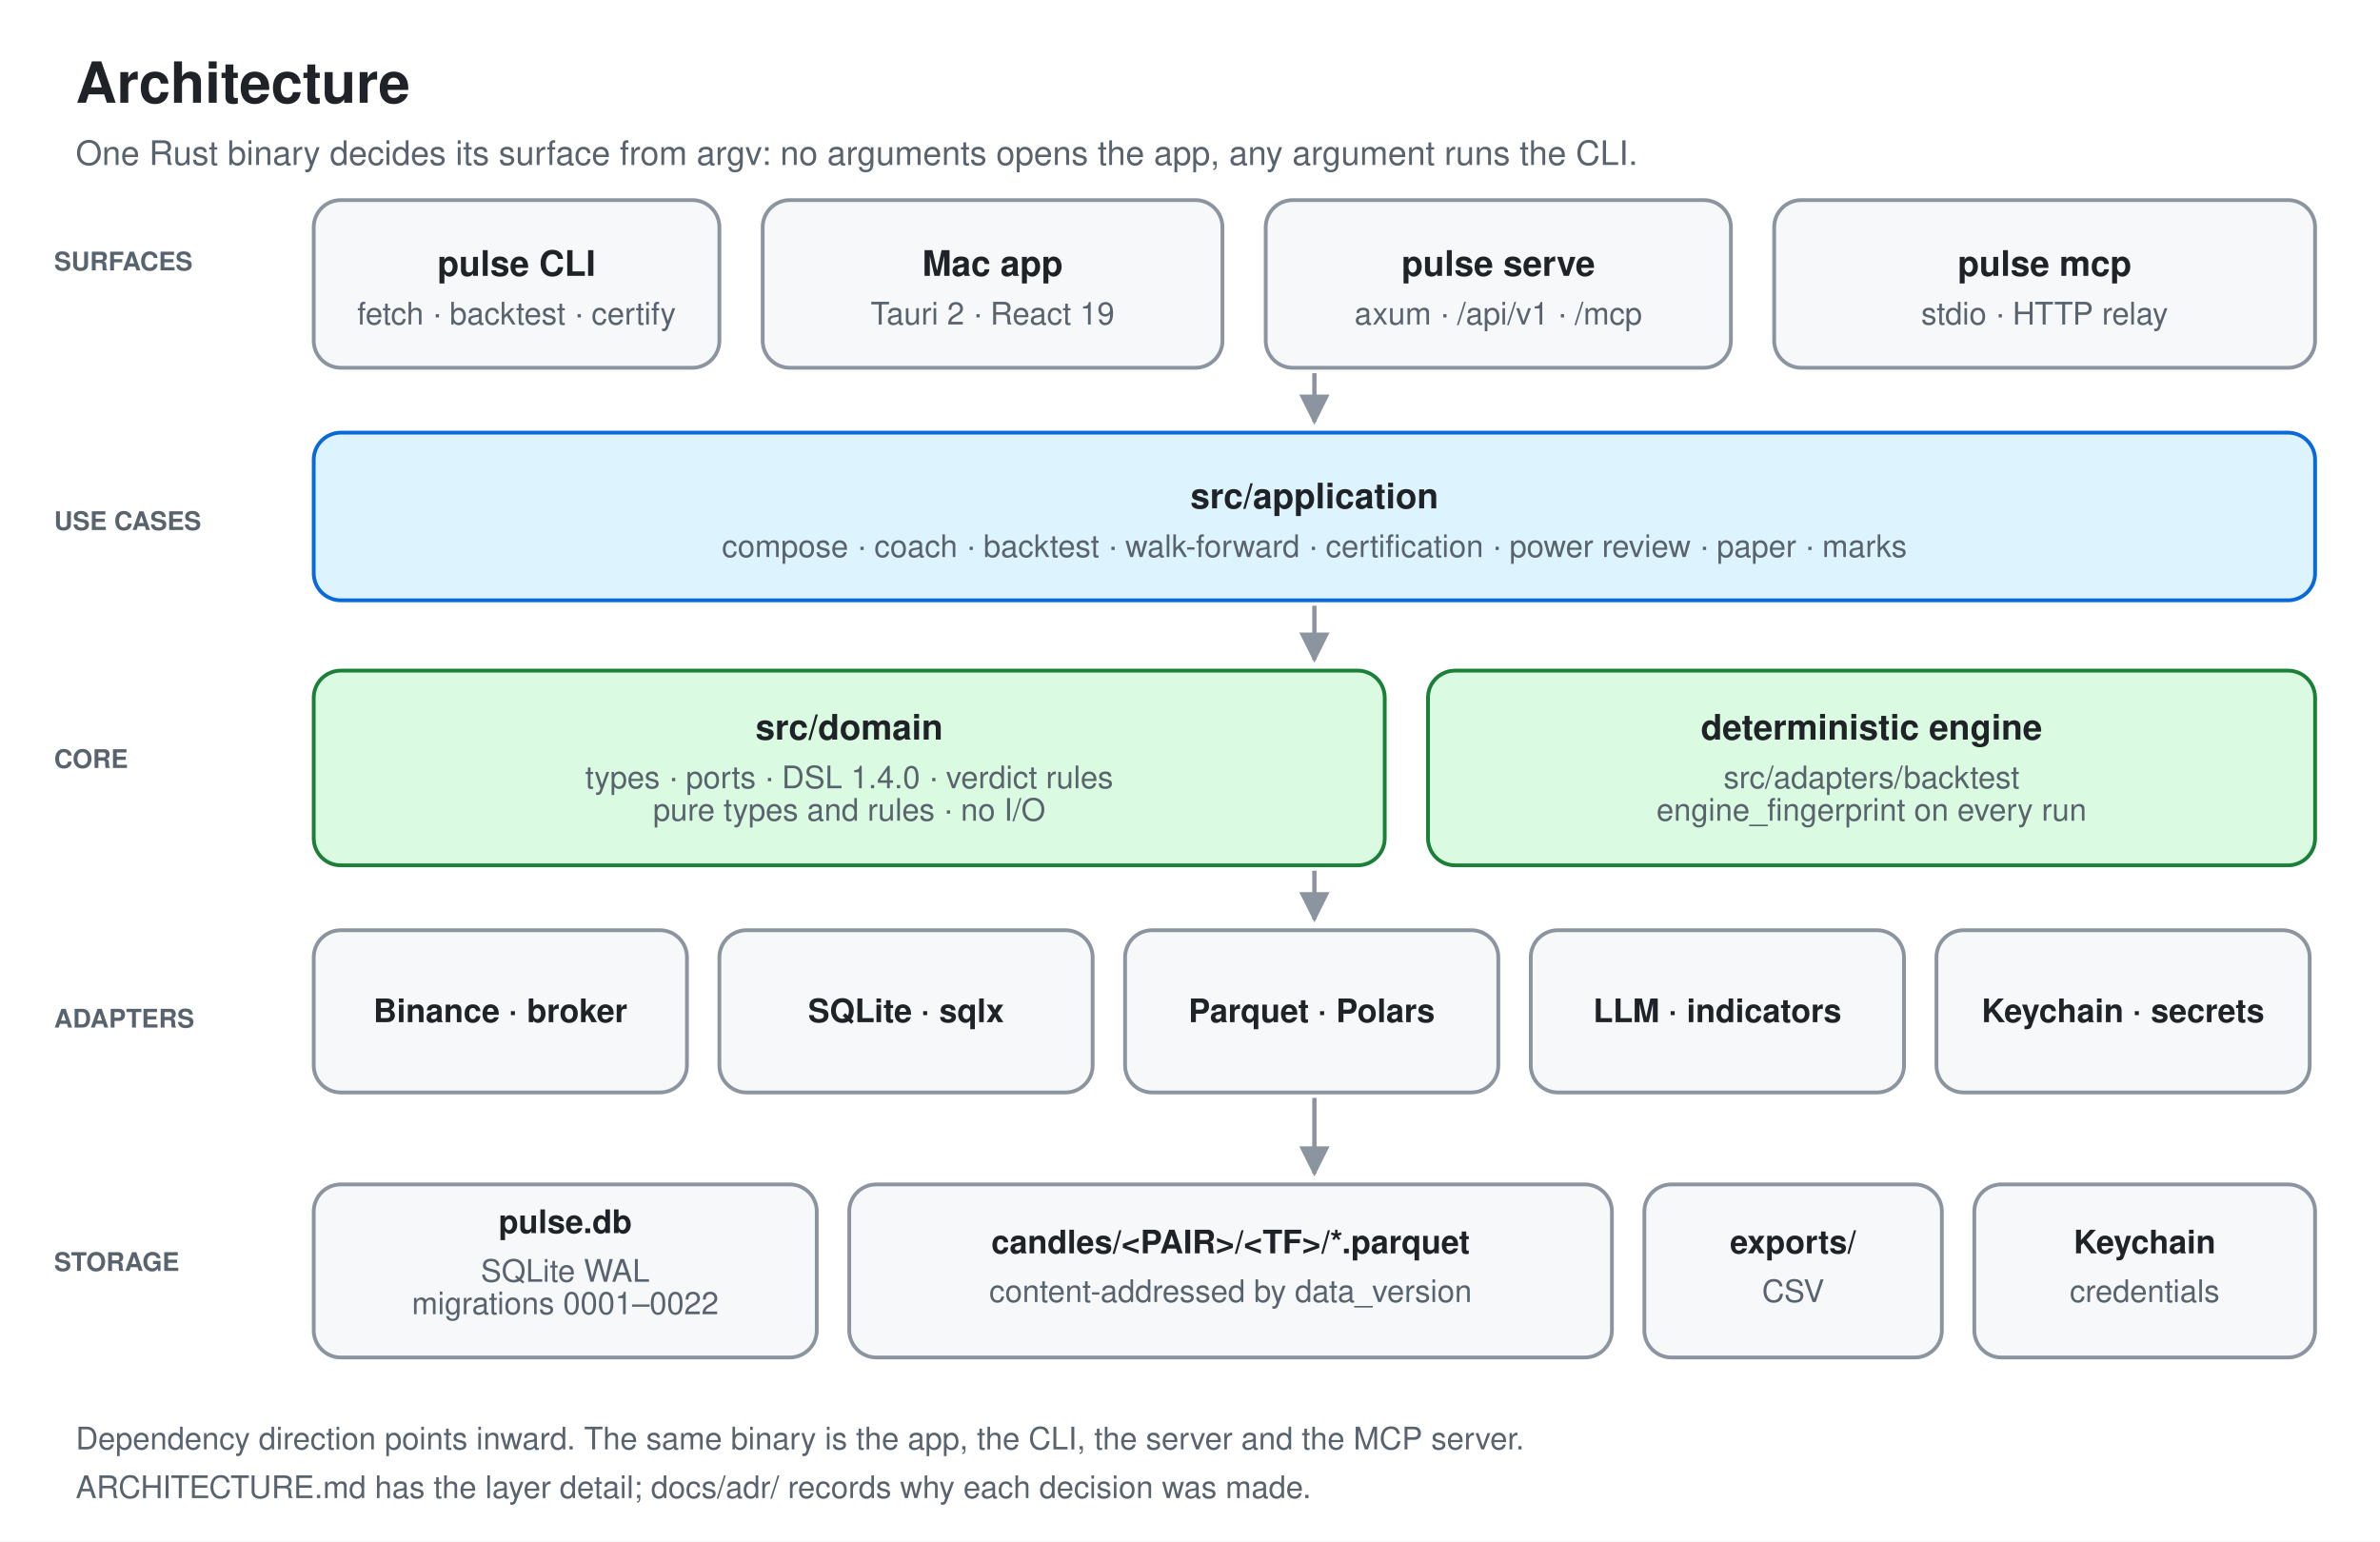
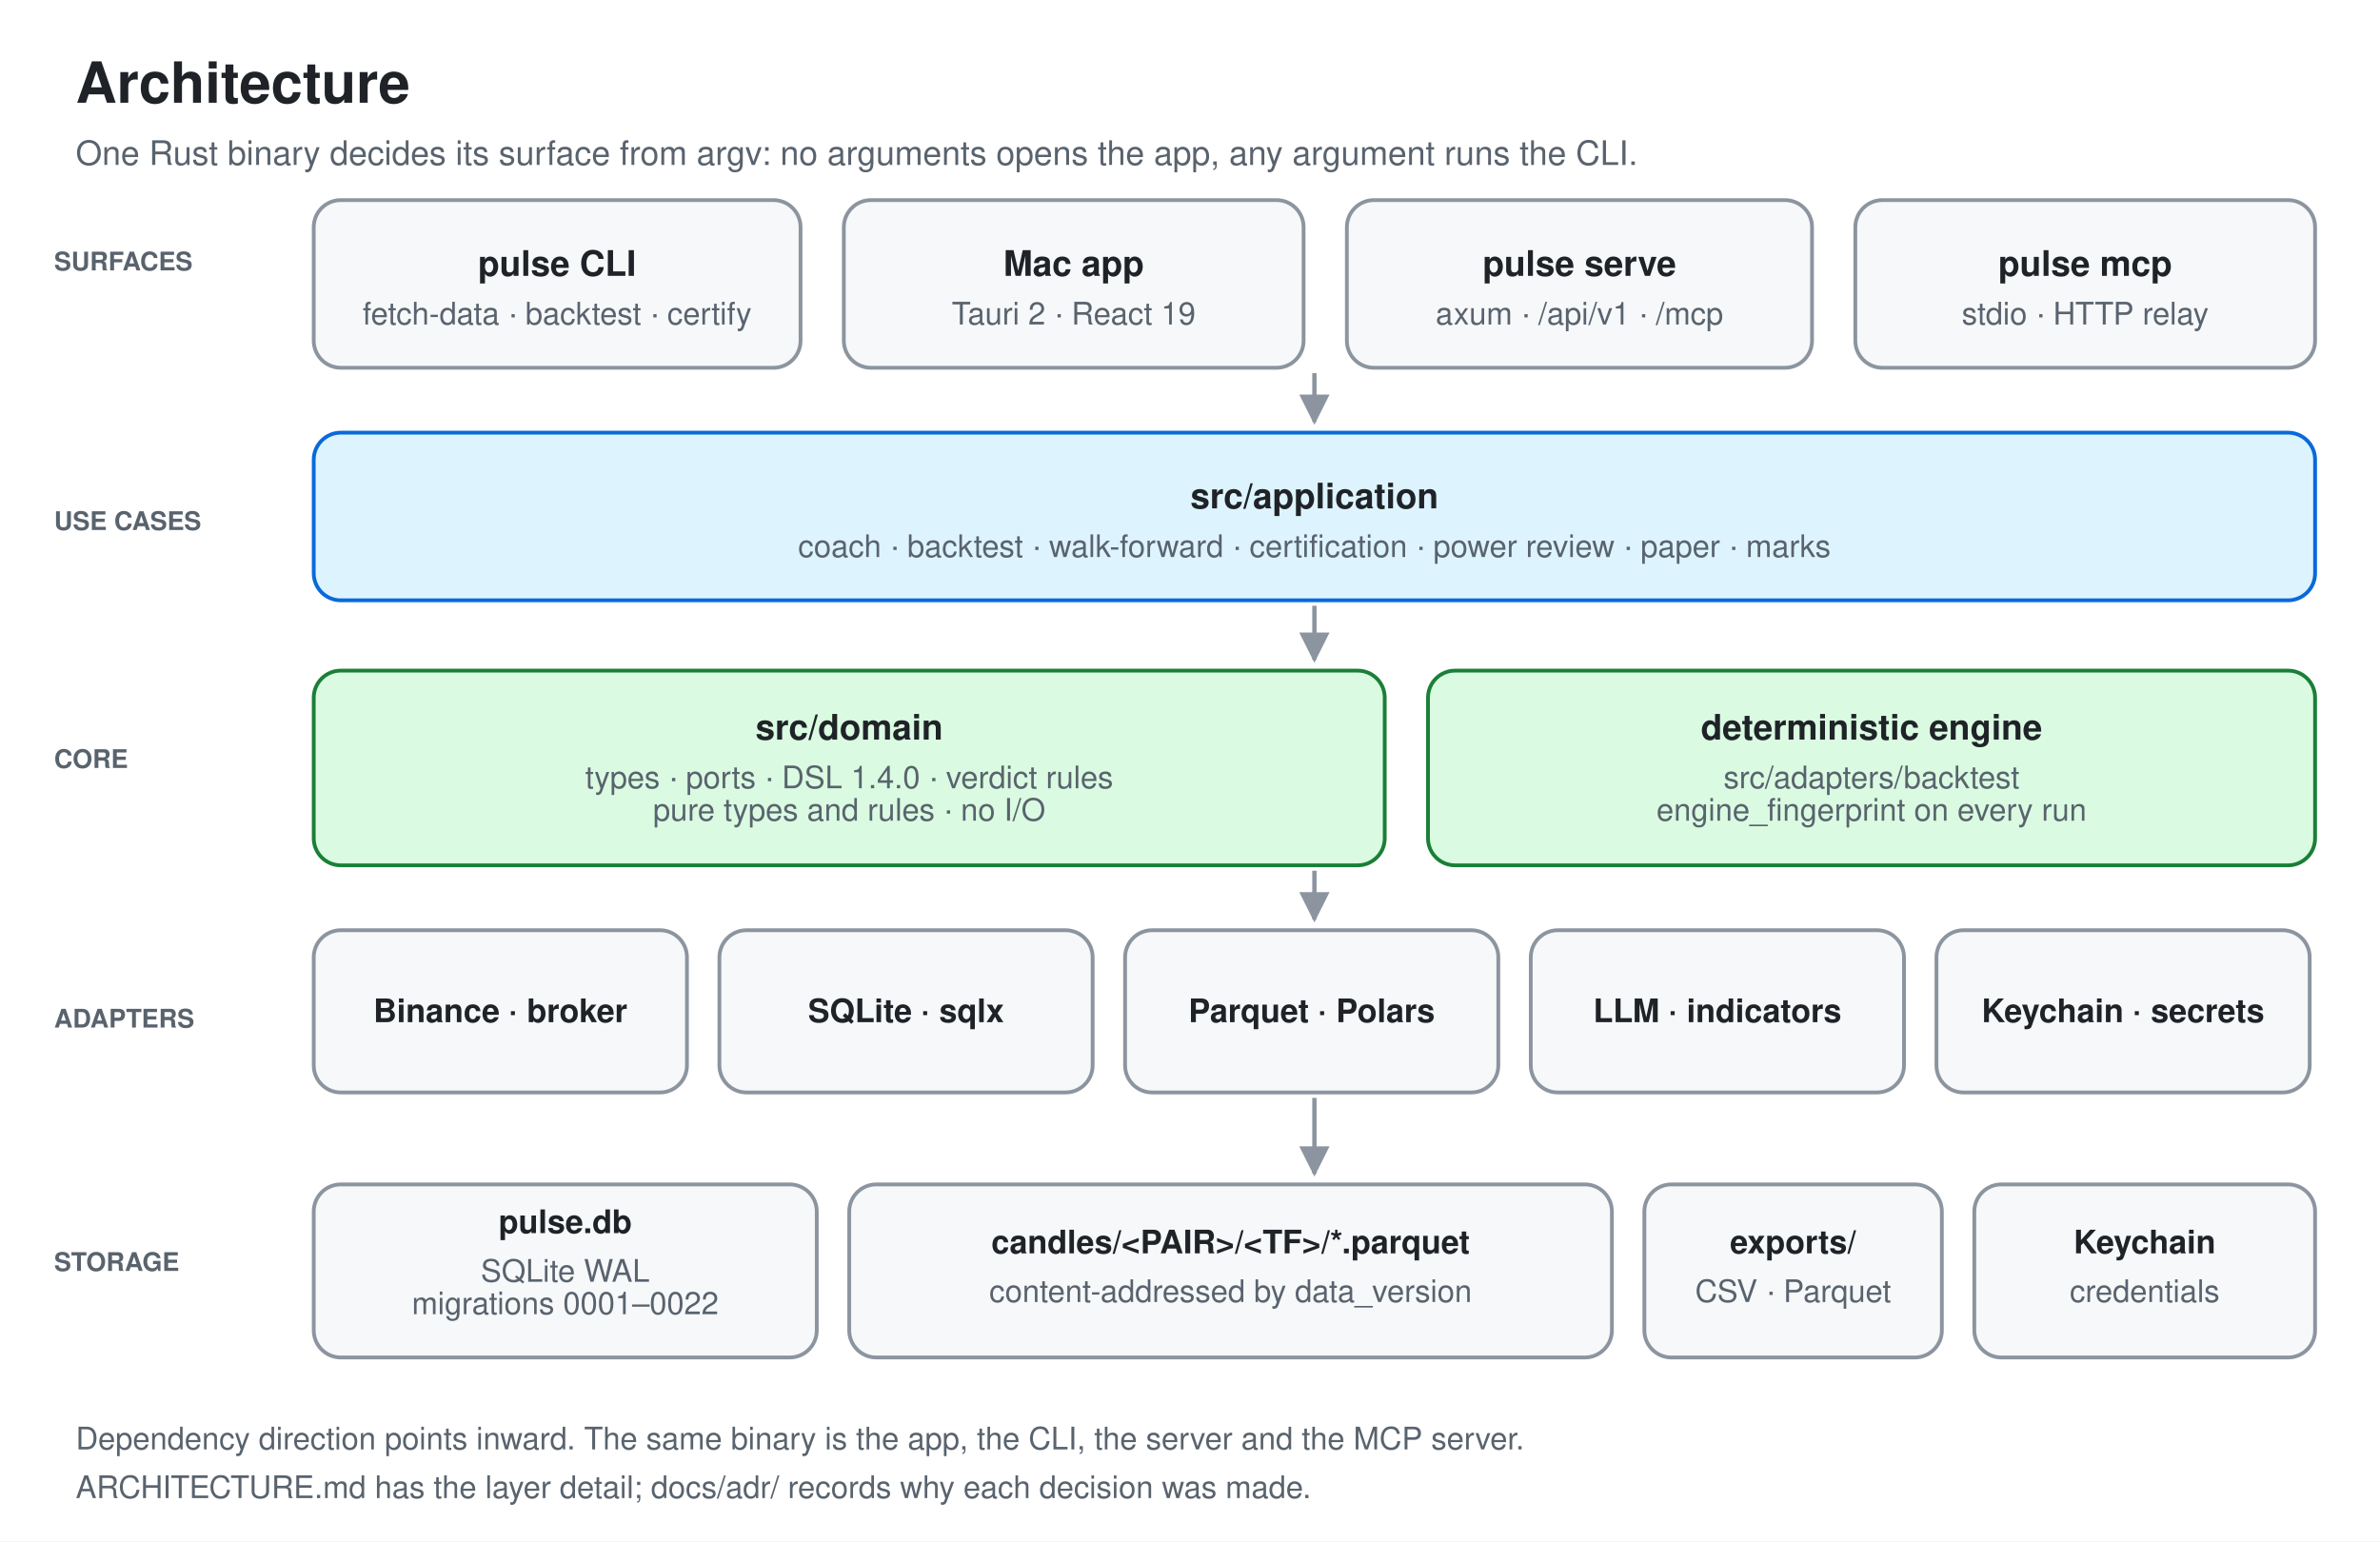
<svg xmlns="http://www.w3.org/2000/svg" viewBox="0 0 880 570" width="880" height="570" role="img" aria-label="One Rust binary: a CLI, a Tauri 2 desktop app, a headless server and an MCP server over a hexagonal core of domain ports, application use cases and adapters, storing SQLite, Parquet and the macOS Keychain.">
  <defs>
    <marker id="ar" viewBox="0 0 10 10" refX="9" refY="5" markerWidth="7" markerHeight="7" orient="auto-start-reverse">
      <path d="M0 0L10 5L0 10z" fill="#8c959f" />
-     </marker>
-     <marker id="arA" viewBox="0 0 10 10" refX="9" refY="5" markerWidth="7" markerHeight="7" orient="auto-start-reverse">
-       <path d="M0 0L10 5L0 10z" fill="#0969da" />
-     </marker>
-     <marker id="arO" viewBox="0 0 10 10" refX="9" refY="5" markerWidth="7" markerHeight="7" orient="auto-start-reverse">
-       <path d="M0 0L10 5L0 10z" fill="#1a7f37" />
    </marker>
  </defs>
  <rect width="880" height="570" fill="#ffffff" />
  <text x="28" y="38" font-family="-apple-system, 'Segoe UI', Helvetica, Arial, sans-serif" font-size="21" font-weight="700" fill="#1f2328" text-anchor="start" opacity="1.0">Architecture</text>
  <text x="28" y="61" font-family="-apple-system, 'Segoe UI', Helvetica, Arial, sans-serif" font-size="12.5" font-weight="400" fill="#59636e" text-anchor="start" opacity="1.0">One Rust binary decides its surface from argv: no arguments opens the app, any argument runs the CLI.</text>
  <text x="20" y="100" font-family="-apple-system, 'Segoe UI', Helvetica, Arial, sans-serif" font-size="9.5" font-weight="700" fill="#59636e" text-anchor="start" opacity="1.0">SURFACES</text>
-   <rect x="116" y="74" width="150" height="62" rx="10" fill="#f6f8fa" stroke="#8c959f" stroke-width="1.4" />
-   <text x="191.0" y="102.0" font-family="-apple-system, 'Segoe UI', Helvetica, Arial, sans-serif" font-size="13" font-weight="600" fill="#1f2328" text-anchor="middle" opacity="1.0">pulse CLI</text>
-   <text x="191.0" y="120.0" font-family="-apple-system, 'Segoe UI', Helvetica, Arial, sans-serif" font-size="11.5" font-weight="400" fill="#59636e" text-anchor="middle" opacity="1.0">fetch · backtest · certify</text>
-   <rect x="282" y="74" width="170" height="62" rx="10" fill="#f6f8fa" stroke="#8c959f" stroke-width="1.4" />
-   <text x="367.0" y="102.0" font-family="-apple-system, 'Segoe UI', Helvetica, Arial, sans-serif" font-size="13" font-weight="600" fill="#1f2328" text-anchor="middle" opacity="1.0">Mac app</text>
-   <text x="367.0" y="120.0" font-family="-apple-system, 'Segoe UI', Helvetica, Arial, sans-serif" font-size="11.5" font-weight="400" fill="#59636e" text-anchor="middle" opacity="1.0">Tauri 2 · React 19</text>
-   <rect x="468" y="74" width="172" height="62" rx="10" fill="#f6f8fa" stroke="#8c959f" stroke-width="1.4" />
-   <text x="554.0" y="102.0" font-family="-apple-system, 'Segoe UI', Helvetica, Arial, sans-serif" font-size="13" font-weight="600" fill="#1f2328" text-anchor="middle" opacity="1.0">pulse serve</text>
-   <text x="554.0" y="120.0" font-family="-apple-system, 'Segoe UI', Helvetica, Arial, sans-serif" font-size="11.5" font-weight="400" fill="#59636e" text-anchor="middle" opacity="1.0">axum · /api/v1 · /mcp</text>
-   <rect x="656" y="74" width="200" height="62" rx="10" fill="#f6f8fa" stroke="#8c959f" stroke-width="1.4" />
-   <text x="756.0" y="102.0" font-family="-apple-system, 'Segoe UI', Helvetica, Arial, sans-serif" font-size="13" font-weight="600" fill="#1f2328" text-anchor="middle" opacity="1.0">pulse mcp</text>
-   <text x="756.0" y="120.0" font-family="-apple-system, 'Segoe UI', Helvetica, Arial, sans-serif" font-size="11.5" font-weight="400" fill="#59636e" text-anchor="middle" opacity="1.0">stdio · HTTP relay</text>
+   <rect x="116" y="74" width="180" height="62" rx="10" fill="#f6f8fa" stroke="#8c959f" stroke-width="1.4" />
+   <text x="206.0" y="102.0" font-family="-apple-system, 'Segoe UI', Helvetica, Arial, sans-serif" font-size="13" font-weight="600" fill="#1f2328" text-anchor="middle" opacity="1.0">pulse CLI</text>
+   <text x="206.0" y="120.0" font-family="-apple-system, 'Segoe UI', Helvetica, Arial, sans-serif" font-size="11.5" font-weight="400" fill="#59636e" text-anchor="middle" opacity="1.0">fetch-data · backtest · certify</text>
+   <rect x="312" y="74" width="170" height="62" rx="10" fill="#f6f8fa" stroke="#8c959f" stroke-width="1.4" />
+   <text x="397.0" y="102.0" font-family="-apple-system, 'Segoe UI', Helvetica, Arial, sans-serif" font-size="13" font-weight="600" fill="#1f2328" text-anchor="middle" opacity="1.0">Mac app</text>
+   <text x="397.0" y="120.0" font-family="-apple-system, 'Segoe UI', Helvetica, Arial, sans-serif" font-size="11.5" font-weight="400" fill="#59636e" text-anchor="middle" opacity="1.0">Tauri 2 · React 19</text>
+   <rect x="498" y="74" width="172" height="62" rx="10" fill="#f6f8fa" stroke="#8c959f" stroke-width="1.4" />
+   <text x="584.0" y="102.0" font-family="-apple-system, 'Segoe UI', Helvetica, Arial, sans-serif" font-size="13" font-weight="600" fill="#1f2328" text-anchor="middle" opacity="1.0">pulse serve</text>
+   <text x="584.0" y="120.0" font-family="-apple-system, 'Segoe UI', Helvetica, Arial, sans-serif" font-size="11.5" font-weight="400" fill="#59636e" text-anchor="middle" opacity="1.0">axum · /api/v1 · /mcp</text>
+   <rect x="686" y="74" width="170" height="62" rx="10" fill="#f6f8fa" stroke="#8c959f" stroke-width="1.4" />
+   <text x="771.0" y="102.0" font-family="-apple-system, 'Segoe UI', Helvetica, Arial, sans-serif" font-size="13" font-weight="600" fill="#1f2328" text-anchor="middle" opacity="1.0">pulse mcp</text>
+   <text x="771.0" y="120.0" font-family="-apple-system, 'Segoe UI', Helvetica, Arial, sans-serif" font-size="11.5" font-weight="400" fill="#59636e" text-anchor="middle" opacity="1.0">stdio · HTTP relay</text>
  <text x="20" y="196" font-family="-apple-system, 'Segoe UI', Helvetica, Arial, sans-serif" font-size="9.5" font-weight="700" fill="#59636e" text-anchor="start" opacity="1.0">USE CASES</text>
  <rect x="116" y="160" width="740" height="62" rx="10" fill="#ddf4ff" stroke="#0969da" stroke-width="1.4" />
  <text x="486.0" y="188.0" font-family="-apple-system, 'Segoe UI', Helvetica, Arial, sans-serif" font-size="13" font-weight="600" fill="#1f2328" text-anchor="middle" opacity="1.0">src/application</text>
-   <text x="486.0" y="206.0" font-family="-apple-system, 'Segoe UI', Helvetica, Arial, sans-serif" font-size="11.5" font-weight="400" fill="#59636e" text-anchor="middle" opacity="1.0">compose · coach · backtest · walk-forward · certification · power review · paper · marks</text>
+   <text x="486.0" y="206.0" font-family="-apple-system, 'Segoe UI', Helvetica, Arial, sans-serif" font-size="11.5" font-weight="400" fill="#59636e" text-anchor="middle" opacity="1.0">coach · backtest · walk-forward · certification · power review · paper · marks</text>
  <line x1="486" y1="138" x2="486" y2="156" stroke="#8c959f" stroke-width="1.6" marker-end="url(#ar)" />
  <text x="20" y="284" font-family="-apple-system, 'Segoe UI', Helvetica, Arial, sans-serif" font-size="9.5" font-weight="700" fill="#59636e" text-anchor="start" opacity="1.0">CORE</text>
  <rect x="116" y="248" width="396" height="72" rx="10" fill="#dafbe1" stroke="#1a7f37" stroke-width="1.4" />
  <text x="314.0" y="273.5" font-family="-apple-system, 'Segoe UI', Helvetica, Arial, sans-serif" font-size="13" font-weight="600" fill="#1f2328" text-anchor="middle" opacity="1.0">src/domain</text>
  <text x="314.0" y="291.5" font-family="-apple-system, 'Segoe UI', Helvetica, Arial, sans-serif" font-size="11.5" font-weight="400" fill="#59636e" text-anchor="middle" opacity="1.0">types · ports · DSL 1.4.0 · verdict rules</text>
  <text x="314.0" y="303.5" font-family="-apple-system, 'Segoe UI', Helvetica, Arial, sans-serif" font-size="11.5" font-weight="400" fill="#59636e" text-anchor="middle" opacity="1.0">pure types and rules · no I/O</text>
  <rect x="528" y="248" width="328" height="72" rx="10" fill="#dafbe1" stroke="#1a7f37" stroke-width="1.4" />
  <text x="692.0" y="273.5" font-family="-apple-system, 'Segoe UI', Helvetica, Arial, sans-serif" font-size="13" font-weight="600" fill="#1f2328" text-anchor="middle" opacity="1.0">deterministic engine</text>
  <text x="692.0" y="291.5" font-family="-apple-system, 'Segoe UI', Helvetica, Arial, sans-serif" font-size="11.5" font-weight="400" fill="#59636e" text-anchor="middle" opacity="1.0">src/adapters/backtest</text>
  <text x="692.0" y="303.5" font-family="-apple-system, 'Segoe UI', Helvetica, Arial, sans-serif" font-size="11.5" font-weight="400" fill="#59636e" text-anchor="middle" opacity="1.0">engine_fingerprint on every run</text>
  <line x1="486" y1="224" x2="486" y2="244" stroke="#8c959f" stroke-width="1.6" marker-end="url(#ar)" />
  <text x="20" y="380" font-family="-apple-system, 'Segoe UI', Helvetica, Arial, sans-serif" font-size="9.5" font-weight="700" fill="#59636e" text-anchor="start" opacity="1.0">ADAPTERS</text>
  <rect x="116" y="344" width="138" height="60" rx="10" fill="#f6f8fa" stroke="#8c959f" stroke-width="1.4" />
  <text x="185.0" y="378.0" font-family="-apple-system, 'Segoe UI', Helvetica, Arial, sans-serif" font-size="12" font-weight="600" fill="#1f2328" text-anchor="middle" opacity="1.0">Binance · broker</text>
  <rect x="266" y="344" width="138" height="60" rx="10" fill="#f6f8fa" stroke="#8c959f" stroke-width="1.4" />
  <text x="335.0" y="378.0" font-family="-apple-system, 'Segoe UI', Helvetica, Arial, sans-serif" font-size="12" font-weight="600" fill="#1f2328" text-anchor="middle" opacity="1.0">SQLite · sqlx</text>
  <rect x="416" y="344" width="138" height="60" rx="10" fill="#f6f8fa" stroke="#8c959f" stroke-width="1.4" />
  <text x="485.0" y="378.0" font-family="-apple-system, 'Segoe UI', Helvetica, Arial, sans-serif" font-size="12" font-weight="600" fill="#1f2328" text-anchor="middle" opacity="1.0">Parquet · Polars</text>
  <rect x="566" y="344" width="138" height="60" rx="10" fill="#f6f8fa" stroke="#8c959f" stroke-width="1.4" />
  <text x="635.0" y="378.0" font-family="-apple-system, 'Segoe UI', Helvetica, Arial, sans-serif" font-size="12" font-weight="600" fill="#1f2328" text-anchor="middle" opacity="1.0">LLM · indicators</text>
  <rect x="716" y="344" width="138" height="60" rx="10" fill="#f6f8fa" stroke="#8c959f" stroke-width="1.4" />
  <text x="785.0" y="378.0" font-family="-apple-system, 'Segoe UI', Helvetica, Arial, sans-serif" font-size="12" font-weight="600" fill="#1f2328" text-anchor="middle" opacity="1.0">Keychain · secrets</text>
  <line x1="486" y1="322" x2="486" y2="340" stroke="#8c959f" stroke-width="1.6" marker-end="url(#ar)" />
  <text x="20" y="470" font-family="-apple-system, 'Segoe UI', Helvetica, Arial, sans-serif" font-size="9.5" font-weight="700" fill="#59636e" text-anchor="start" opacity="1.0">STORAGE</text>
  <rect x="116" y="438" width="186" height="64" rx="10" fill="#f6f8fa" stroke="#8c959f" stroke-width="1.4" />
  <text x="209.0" y="456.0" font-family="-apple-system, 'Segoe UI', Helvetica, Arial, sans-serif" font-size="12" font-weight="600" fill="#1f2328" text-anchor="middle" opacity="1.0">pulse.db</text>
  <text x="209.0" y="474.0" font-family="-apple-system, 'Segoe UI', Helvetica, Arial, sans-serif" font-size="11.5" font-weight="400" fill="#59636e" text-anchor="middle" opacity="1.0">SQLite WAL</text>
  <text x="209.0" y="486.0" font-family="-apple-system, 'Segoe UI', Helvetica, Arial, sans-serif" font-size="11.5" font-weight="400" fill="#59636e" text-anchor="middle" opacity="1.0">migrations 0001–0022</text>
  <rect x="314" y="438" width="282" height="64" rx="10" fill="#f6f8fa" stroke="#8c959f" stroke-width="1.4" />
  <text x="455.0" y="463.5" font-family="-apple-system, 'Segoe UI', Helvetica, Arial, sans-serif" font-size="12" font-weight="600" fill="#1f2328" text-anchor="middle" opacity="1.0">candles/&lt;PAIR&gt;/&lt;TF&gt;/*.parquet</text>
  <text x="455.0" y="481.5" font-family="-apple-system, 'Segoe UI', Helvetica, Arial, sans-serif" font-size="11.5" font-weight="400" fill="#59636e" text-anchor="middle" opacity="1.0">content-addressed by data_version</text>
  <rect x="608" y="438" width="110" height="64" rx="10" fill="#f6f8fa" stroke="#8c959f" stroke-width="1.4" />
  <text x="663.0" y="463.5" font-family="-apple-system, 'Segoe UI', Helvetica, Arial, sans-serif" font-size="12" font-weight="600" fill="#1f2328" text-anchor="middle" opacity="1.0">exports/</text>
-   <text x="663.0" y="481.5" font-family="-apple-system, 'Segoe UI', Helvetica, Arial, sans-serif" font-size="11.5" font-weight="400" fill="#59636e" text-anchor="middle" opacity="1.0">CSV</text>
+   <text x="663.0" y="481.5" font-family="-apple-system, 'Segoe UI', Helvetica, Arial, sans-serif" font-size="11.5" font-weight="400" fill="#59636e" text-anchor="middle" opacity="1.0">CSV · Parquet</text>
  <rect x="730" y="438" width="126" height="64" rx="10" fill="#f6f8fa" stroke="#8c959f" stroke-width="1.4" />
  <text x="793.0" y="463.5" font-family="-apple-system, 'Segoe UI', Helvetica, Arial, sans-serif" font-size="12" font-weight="600" fill="#1f2328" text-anchor="middle" opacity="1.0">Keychain</text>
  <text x="793.0" y="481.5" font-family="-apple-system, 'Segoe UI', Helvetica, Arial, sans-serif" font-size="11.5" font-weight="400" fill="#59636e" text-anchor="middle" opacity="1.0">credentials</text>
  <line x1="486" y1="406" x2="486" y2="434" stroke="#8c959f" stroke-width="1.6" marker-end="url(#ar)" />
  <text x="28" y="536" font-family="-apple-system, 'Segoe UI', Helvetica, Arial, sans-serif" font-size="11.5" font-weight="400" fill="#59636e" text-anchor="start" opacity="1.0">Dependency direction points inward. The same binary is the app, the CLI, the server and the MCP server.</text>
  <text x="28" y="554" font-family="-apple-system, 'Segoe UI', Helvetica, Arial, sans-serif" font-size="11.5" font-weight="400" fill="#59636e" text-anchor="start" opacity="1.0">ARCHITECTURE.md has the layer detail; docs/adr/ records why each decision was made.</text>
</svg>
